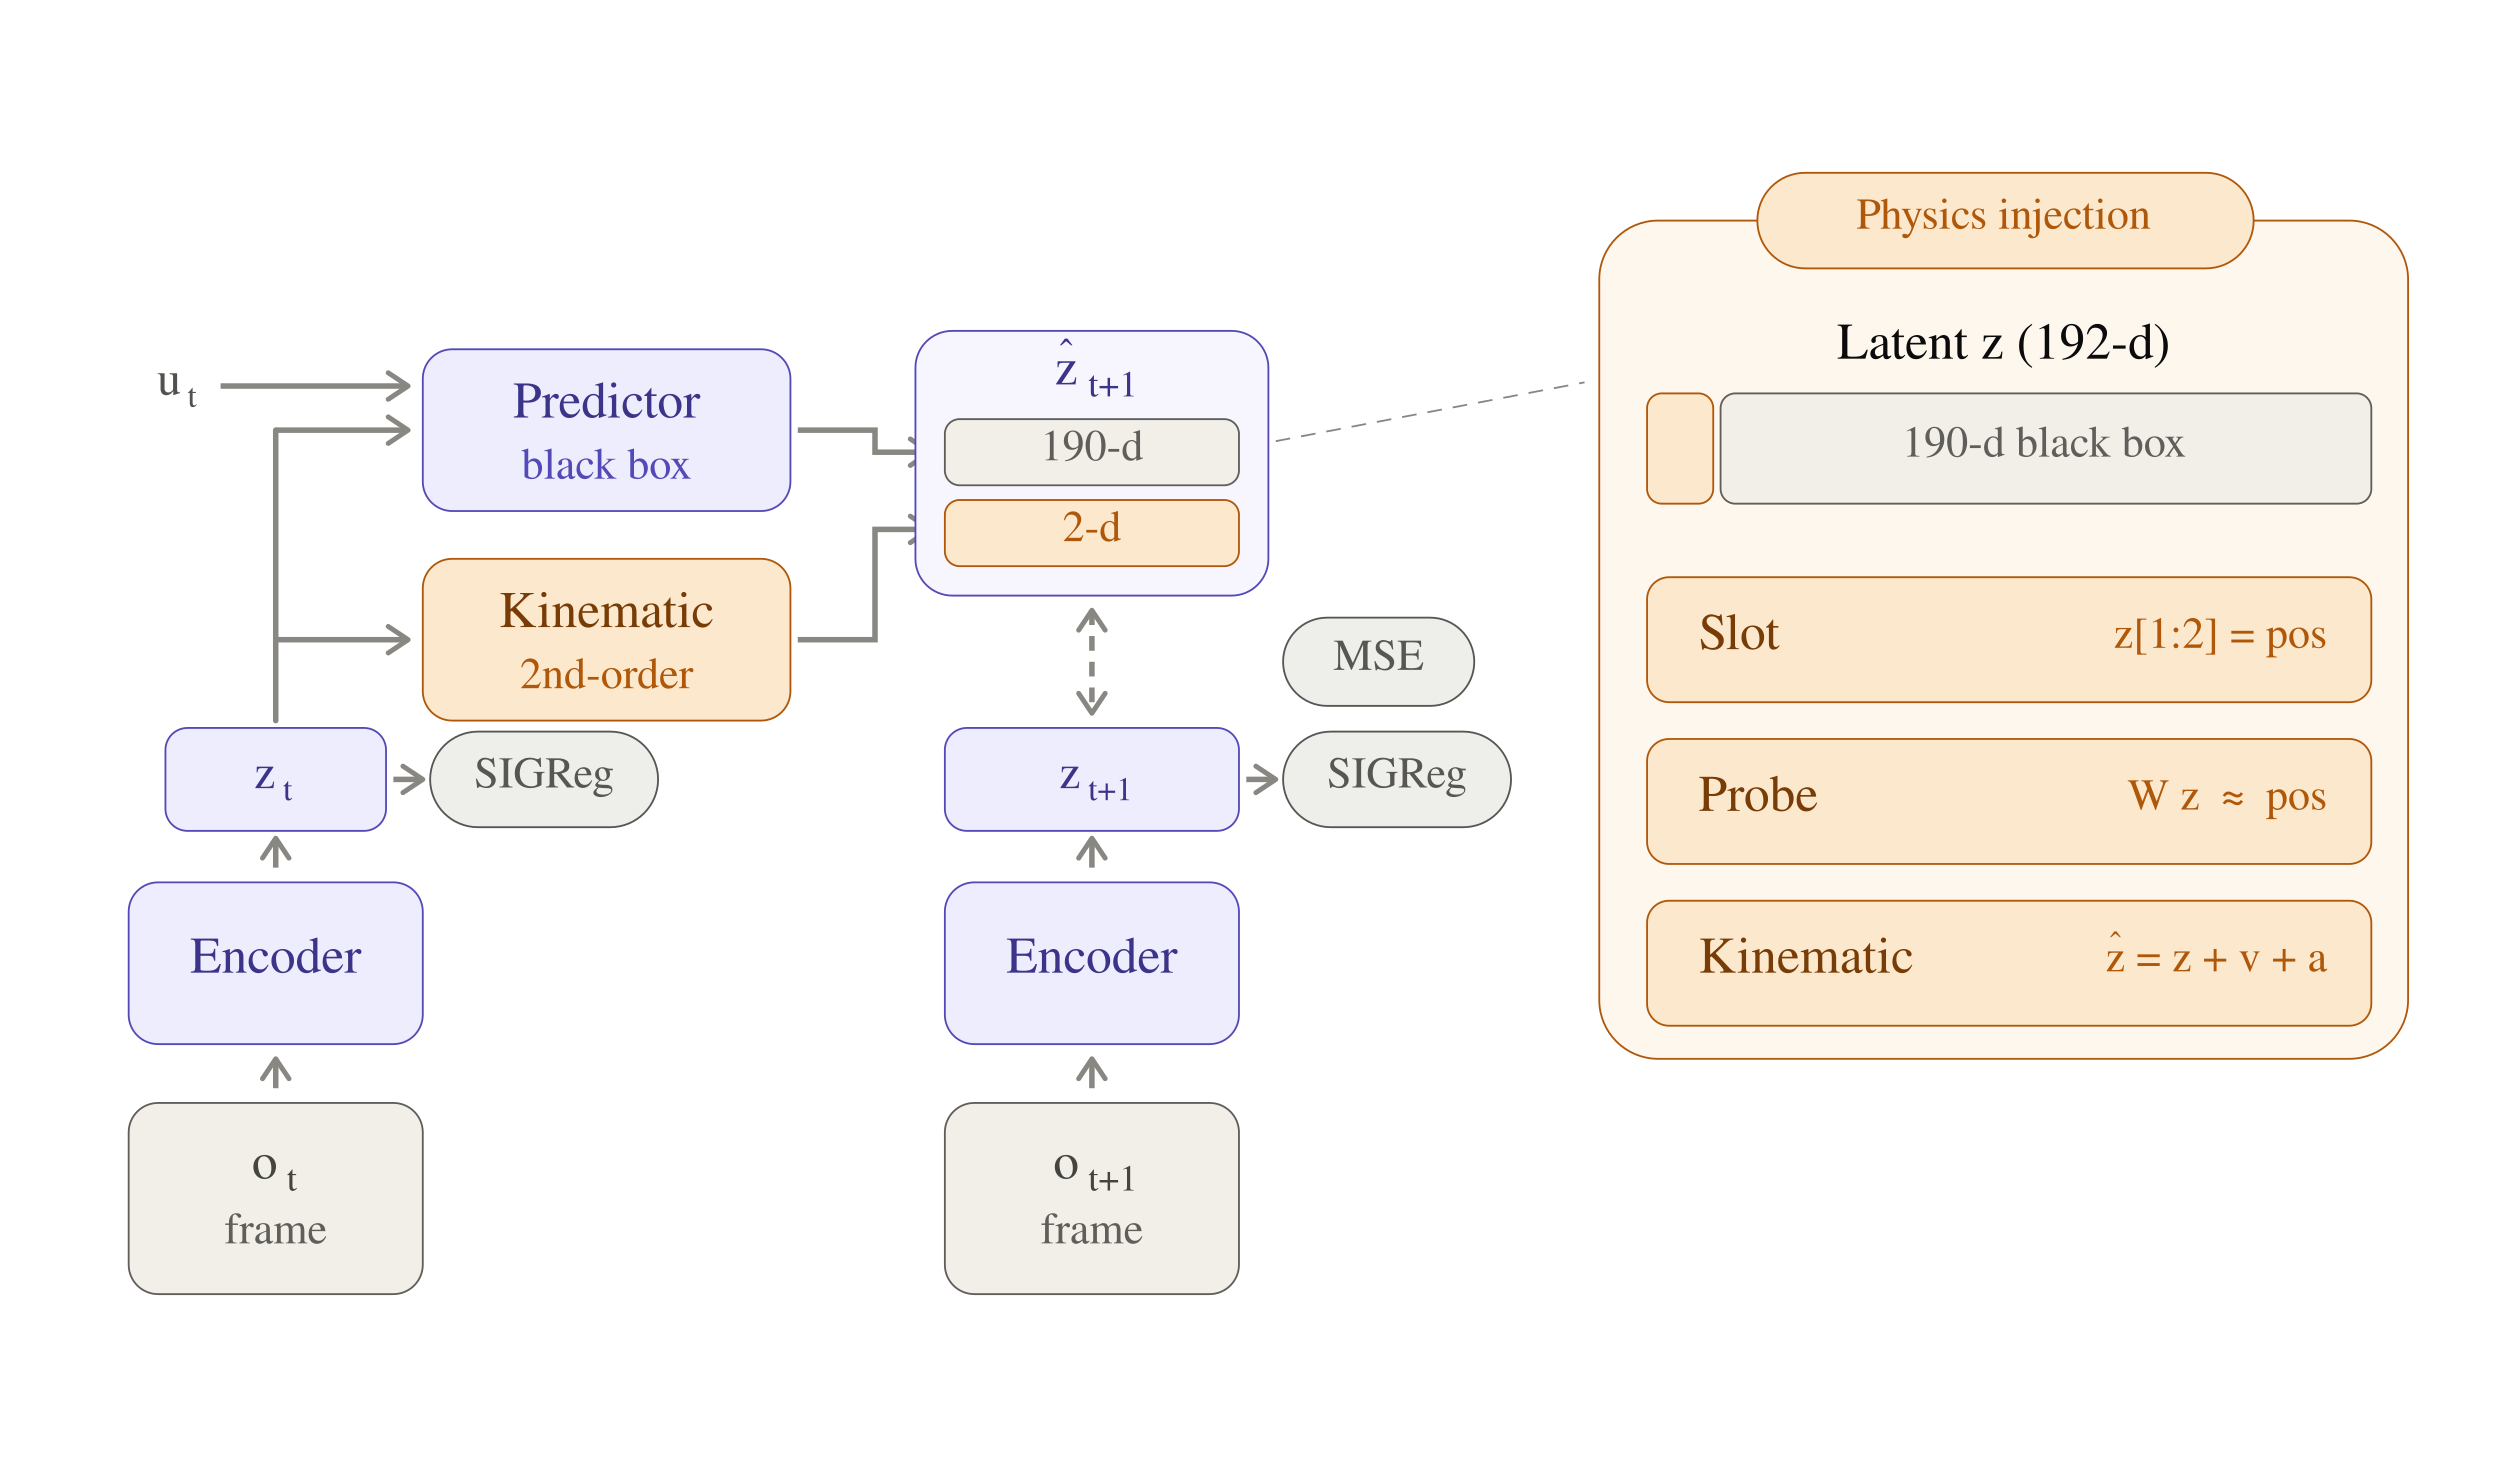
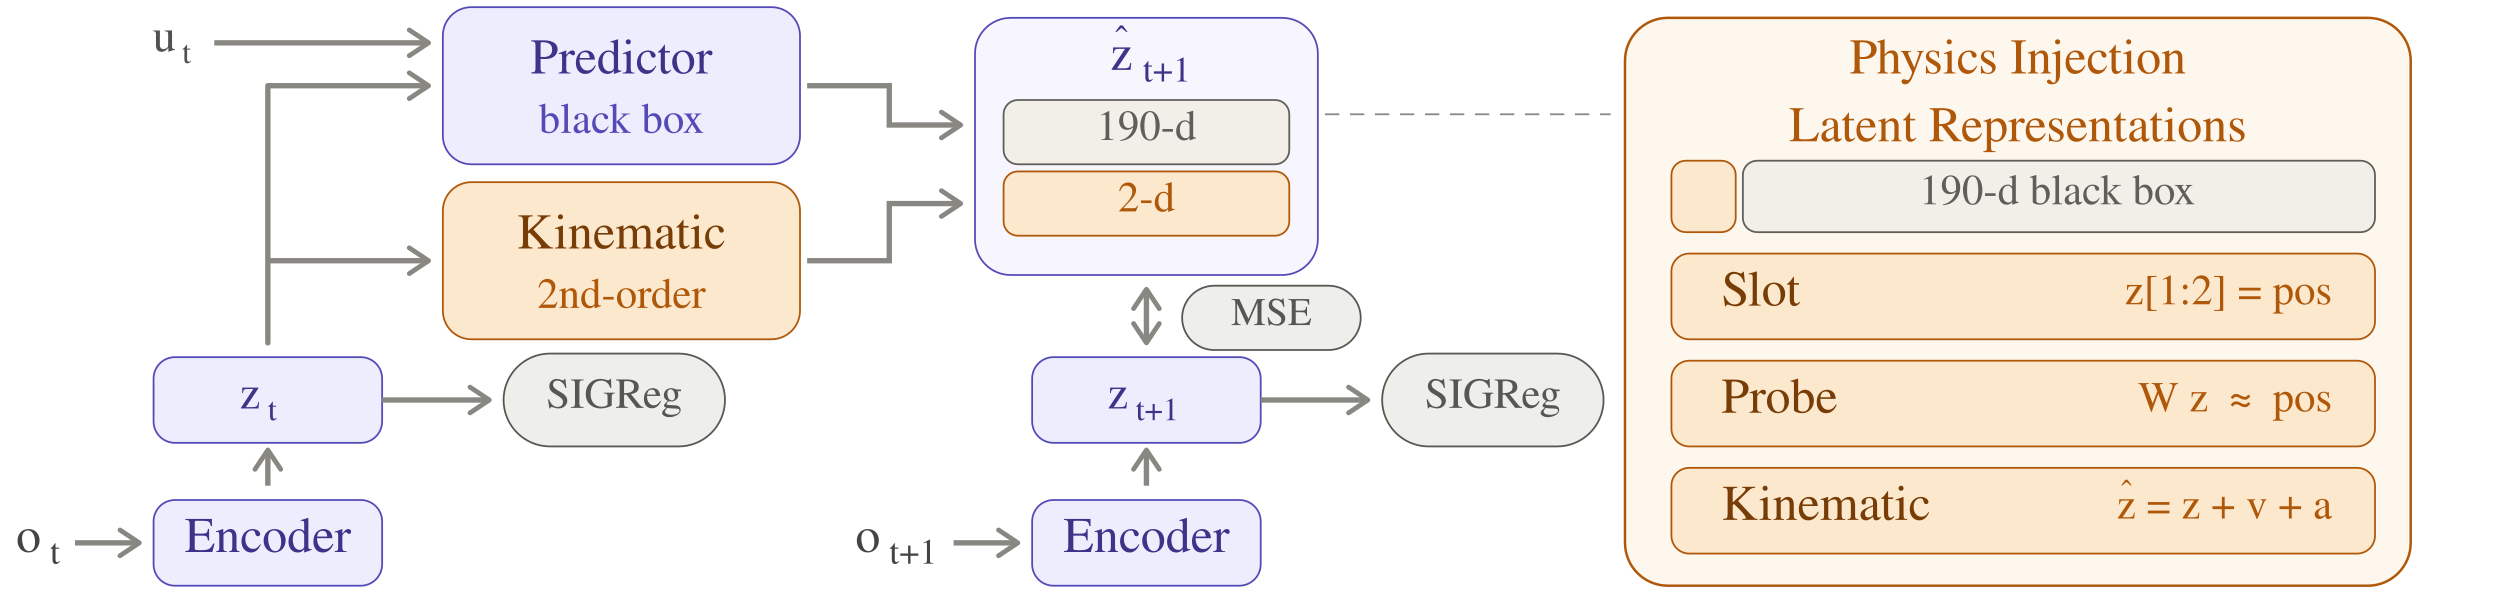
- <svg xmlns="http://www.w3.org/2000/svg" width="680" height="400" viewBox="0 0 680 400" role="img">
+ <svg xmlns="http://www.w3.org/2000/svg" width="700" height="166" viewBox="0 58 700 166" role="img">
  <defs>
    <marker id="arrow" viewBox="0 0 10 10" refX="8" refY="5" markerWidth="6" markerHeight="6" orient="auto-start-reverse">
-       <path d="M2 1L8 5L2 9" fill="none" stroke="context-stroke" stroke-width="1.5" stroke-linecap="round" stroke-linejoin="round" />
+       <path d="M 2 1 L 8 5 L 2 9" fill="none" stroke="rgb(137,135,129)" stroke-width="1.5" stroke-linecap="round" stroke-linejoin="round" />
    </marker>
  </defs>
-   <g font-family="Nimbus Roman, Times, serif">
-     <rect x="35" y="300" width="80" height="52" rx="8" fill="rgb(241,239,232)" stroke="rgb(95,94,90)" stroke-width="0.5" />
-     <text x="72" y="318" text-anchor="middle" dominant-baseline="central" fill="rgb(68,68,65)" font-size="14" font-weight="500">o</text>
-     <text x="78" y="322" text-anchor="start" dominant-baseline="central" fill="rgb(68,68,65)" font-size="10" font-weight="500">t</text>
-     <text x="75" y="336" text-anchor="middle" dominant-baseline="central" fill="rgb(95,94,90)" font-size="12">frame</text>
+   <text x="8" y="210" text-anchor="middle" dominant-baseline="central" fill="rgb(68, 68, 65)" font-family="'Nimbus Roman', Times, serif" font-size="14">o</text>
+   <text x="14" y="214" text-anchor="start" dominant-baseline="central" fill="rgb(68, 68, 65)" font-family="'Nimbus Roman', Times, serif" font-size="10">t</text>
+   <text x="243" y="210" text-anchor="middle" dominant-baseline="central" fill="rgb(68, 68, 65)" font-family="'Nimbus Roman', Times, serif" font-size="14">o</text>
+   <text x="249" y="214" text-anchor="start" dominant-baseline="central" fill="rgb(68, 68, 65)" font-family="'Nimbus Roman', Times, serif" font-size="10">t+1</text>
+   <line x1="21" y1="210" x2="39" y2="210" marker-end="url(#arrow)" fill="none" stroke="rgb(137,135,129)" stroke-width="1.5" />
+   <line x1="267" y1="210" x2="285" y2="210" marker-end="url(#arrow)" fill="none" stroke="rgb(137,135,129)" stroke-width="1.5" />
+   <g font-family="'Nimbus Roman', Times, serif">
+     <rect x="43" y="198" width="64" height="24" rx="6" fill="rgb(238, 237, 254)" stroke="rgb(83, 74, 183)" stroke-width="0.5" />
+     <text x="75" y="210" text-anchor="middle" dominant-baseline="central" fill="rgb(60, 52, 137)" font-size="14" font-weight="500">Encoder</text>
  </g>
-   <g font-family="Nimbus Roman, Times, serif">
-     <rect x="257" y="300" width="80" height="52" rx="8" fill="rgb(241,239,232)" stroke="rgb(95,94,90)" stroke-width="0.5" />
-     <text x="290" y="318" text-anchor="middle" dominant-baseline="central" fill="rgb(68,68,65)" font-size="14" font-weight="500">o</text>
-     <text x="296" y="322" text-anchor="start" dominant-baseline="central" fill="rgb(68,68,65)" font-size="10" font-weight="500">t+1</text>
-     <text x="297" y="336" text-anchor="middle" dominant-baseline="central" fill="rgb(95,94,90)" font-size="12">frame</text>
+   <g font-family="'Nimbus Roman', Times, serif">
+     <rect x="289" y="198" width="64" height="24" rx="6" fill="rgb(238, 237, 254)" stroke="rgb(83, 74, 183)" stroke-width="0.5" />
+     <text x="321" y="210" text-anchor="middle" dominant-baseline="central" fill="rgb(60, 52, 137)" font-size="14" font-weight="500">Encoder</text>
  </g>
-   <line x1="75" y1="296" x2="75" y2="288" marker-end="url(#arrow)" fill="none" stroke="rgb(137,135,129)" stroke-width="1.5" />
-   <line x1="297" y1="296" x2="297" y2="288" marker-end="url(#arrow)" fill="none" stroke="rgb(137,135,129)" stroke-width="1.5" />
-   <g font-family="Nimbus Roman, Times, serif">
-     <rect x="35" y="240" width="80" height="44" rx="8" fill="rgb(238,237,254)" stroke="rgb(83,74,183)" stroke-width="0.5" />
-     <text x="75" y="262" text-anchor="middle" dominant-baseline="central" fill="rgb(60,52,137)" font-size="14" font-weight="500">Encoder</text>
+   <line x1="75" y1="194" x2="75" y2="184" marker-end="url(#arrow)" fill="none" stroke="rgb(137,135,129)" stroke-width="1.5" />
+   <line x1="321" y1="194" x2="321" y2="184" marker-end="url(#arrow)" fill="none" stroke="rgb(137,135,129)" stroke-width="1.5" />
+   <g font-family="'Nimbus Roman', Times, serif">
+     <rect x="43" y="158" width="64" height="24" rx="6" fill="rgb(238, 237, 254)" stroke="rgb(83, 74, 183)" stroke-width="0.5" />
+     <text x="70" y="170" text-anchor="middle" dominant-baseline="central" fill="rgb(60, 52, 137)" font-size="13">z</text>
+     <text x="75" y="174" text-anchor="start" dominant-baseline="central" fill="rgb(60, 52, 137)" font-size="9">t</text>
  </g>
-   <g font-family="Nimbus Roman, Times, serif">
-     <rect x="257" y="240" width="80" height="44" rx="8" fill="rgb(238,237,254)" stroke="rgb(83,74,183)" stroke-width="0.5" />
-     <text x="297" y="262" text-anchor="middle" dominant-baseline="central" fill="rgb(60,52,137)" font-size="14" font-weight="500">Encoder</text>
+   <g font-family="'Nimbus Roman', Times, serif">
+     <rect x="289" y="158" width="64" height="24" rx="6" fill="rgb(238, 237, 254)" stroke="rgb(83, 74, 183)" stroke-width="0.5" />
+     <text x="313" y="170" text-anchor="middle" dominant-baseline="central" fill="rgb(60, 52, 137)" font-size="13">z</text>
+     <text x="318" y="174" text-anchor="start" dominant-baseline="central" fill="rgb(60, 52, 137)" font-size="9">t+1</text>
  </g>
-   <line x1="75" y1="236" x2="75" y2="228" marker-end="url(#arrow)" fill="none" stroke="rgb(137,135,129)" stroke-width="1.5" />
-   <line x1="297" y1="236" x2="297" y2="228" marker-end="url(#arrow)" fill="none" stroke="rgb(137,135,129)" stroke-width="1.5" />
-   <g font-family="Nimbus Roman, Times, serif">
-     <rect x="45" y="198" width="60" height="28" rx="6" fill="rgb(238,237,254)" stroke="rgb(83,74,183)" stroke-width="0.5" />
-     <text x="72" y="212" text-anchor="middle" dominant-baseline="central" fill="rgb(60,52,137)" font-size="13">z</text>
-     <text x="77" y="216" text-anchor="start" dominant-baseline="central" fill="rgb(60,52,137)" font-size="9">t</text>
+   <line x1="107" y1="170" x2="137" y2="170" marker-end="url(#arrow)" fill="none" stroke="rgb(137,135,129)" stroke-width="1.5" />
+   <g font-family="'Nimbus Roman', Times, serif">
+     <rect x="141" y="157" width="62" height="26" rx="13" fill="rgb(238, 238, 235)" stroke="rgb(88, 86, 83)" stroke-width="0.5" />
+     <text x="172" y="170" text-anchor="middle" dominant-baseline="central" fill="rgb(88, 86, 83)" font-size="12">SIGReg</text>
  </g>
-   <g font-family="Nimbus Roman, Times, serif">
-     <rect x="257" y="198" width="80" height="28" rx="6" fill="rgb(238,237,254)" stroke="rgb(83,74,183)" stroke-width="0.5" />
-     <text x="291" y="212" text-anchor="middle" dominant-baseline="central" fill="rgb(60,52,137)" font-size="13">z</text>
-     <text x="296" y="216" text-anchor="start" dominant-baseline="central" fill="rgb(60,52,137)" font-size="9">t+1</text>
+   <line x1="353" y1="170" x2="383" y2="170" marker-end="url(#arrow)" fill="none" stroke="rgb(137,135,129)" stroke-width="1.5" />
+   <g font-family="'Nimbus Roman', Times, serif">
+     <rect x="387" y="157" width="62" height="26" rx="13" fill="rgb(238, 238, 235)" stroke="rgb(88, 86, 83)" stroke-width="0.5" />
+     <text x="418" y="170" text-anchor="middle" dominant-baseline="central" fill="rgb(88, 86, 83)" font-size="12">SIGReg</text>
  </g>
-   <line x1="107" y1="212" x2="115" y2="212" marker-end="url(#arrow)" fill="none" stroke="rgb(137,135,129)" stroke-width="1.5" />
-   <g font-family="Nimbus Roman, Times, serif">
-     <rect x="117" y="199" width="62" height="26" rx="13" fill="rgb(238,238,235)" stroke="rgb(88,86,83)" stroke-width="0.5" />
-     <text x="148" y="212" text-anchor="middle" dominant-baseline="central" fill="rgb(88,86,83)" font-size="12">SIGReg</text>
+   <path d="M 75 154 L 75 82" fill="none" stroke="rgb(137, 135, 129)" stroke-width="1.5" stroke-linecap="round" />
+   <line x1="75" y1="131" x2="120" y2="131" marker-end="url(#arrow)" fill="none" stroke="rgb(137,135,129)" stroke-width="1.5" />
+   <line x1="75" y1="82" x2="120" y2="82" marker-end="url(#arrow)" fill="none" stroke="rgb(137,135,129)" stroke-width="1.5" />
+   <text x="46" y="70" text-anchor="middle" dominant-baseline="central" fill="rgb(82, 81, 78)" font-family="'Nimbus Roman', Times, serif" font-size="13">u</text>
+   <text x="51" y="74" text-anchor="start" dominant-baseline="central" fill="rgb(82, 81, 78)" font-family="'Nimbus Roman', Times, serif" font-size="9">t</text>
+   <line x1="60" y1="70" x2="120" y2="70" marker-end="url(#arrow)" fill="none" stroke="rgb(137,135,129)" stroke-width="1.5" />
+   <g font-family="'Nimbus Roman', Times, serif">
+     <rect x="124" y="60" width="100" height="44" rx="8" fill="rgb(238, 237, 254)" stroke="rgb(83, 74, 183)" stroke-width="0.5" />
+     <text x="174" y="76" text-anchor="middle" dominant-baseline="central" fill="rgb(60, 52, 137)" font-size="14" font-weight="500">Predictor</text>
+     <text x="174" y="93" text-anchor="middle" dominant-baseline="central" fill="rgb(83, 74, 183)" font-size="12">black box</text>
  </g>
-   <line x1="339" y1="212" x2="347" y2="212" marker-end="url(#arrow)" fill="none" stroke="rgb(137,135,129)" stroke-width="1.5" />
-   <g font-family="Nimbus Roman, Times, serif">
-     <rect x="349" y="199" width="62" height="26" rx="13" fill="rgb(238,238,235)" stroke="rgb(88,86,83)" stroke-width="0.5" />
-     <text x="380" y="212" text-anchor="middle" dominant-baseline="central" fill="rgb(88,86,83)" font-size="12">SIGReg</text>
+   <g font-family="'Nimbus Roman', Times, serif">
+     <rect x="124" y="109" width="100" height="44" rx="8" fill="rgb(252, 232, 205)" stroke="rgb(176, 88, 10)" stroke-width="0.5" />
+     <text x="174" y="125" text-anchor="middle" dominant-baseline="central" fill="rgb(120, 60, 6)" font-size="14" font-weight="500">Kinematic</text>
+     <text x="174" y="142" text-anchor="middle" dominant-baseline="central" fill="rgb(176, 88, 10)" font-size="12">2nd-order</text>
  </g>
-   <path d="M75 196 L75 117" fill="none" stroke="rgb(137,135,129)" stroke-width="1.5" stroke-linecap="round" />
-   <line x1="75" y1="174" x2="111" y2="174" marker-end="url(#arrow)" fill="none" stroke="rgb(137,135,129)" stroke-width="1.5" />
-   <line x1="75" y1="117" x2="111" y2="117" marker-end="url(#arrow)" fill="none" stroke="rgb(137,135,129)" stroke-width="1.5" />
-   <text x="46" y="105" text-anchor="middle" dominant-baseline="central" fill="rgb(82,81,78)" font-family="Nimbus Roman, Times, serif" font-size="13">u</text>
-   <text x="51" y="109" text-anchor="start" dominant-baseline="central" fill="rgb(82,81,78)" font-family="Nimbus Roman, Times, serif" font-size="9">t</text>
-   <line x1="60" y1="105" x2="111" y2="105" marker-end="url(#arrow)" fill="none" stroke="rgb(137,135,129)" stroke-width="1.5" />
-   <g font-family="Nimbus Roman, Times, serif">
-     <rect x="115" y="95" width="100" height="44" rx="8" fill="rgb(238,237,254)" stroke="rgb(83,74,183)" stroke-width="0.5" />
-     <text x="165" y="111" text-anchor="middle" dominant-baseline="central" fill="rgb(60,52,137)" font-size="14" font-weight="500">Predictor</text>
-     <text x="165" y="128" text-anchor="middle" dominant-baseline="central" fill="rgb(83,74,183)" font-size="12">black box</text>
+   <path d="M 226 82 L 249 82 L 249 93 L 269 93" fill="none" marker-end="url(#arrow)" stroke="rgb(137, 135, 129)" stroke-width="1.5" />
+   <path d="M 226 131 L 249 131 L 249 115 L 269 115" fill="none" marker-end="url(#arrow)" stroke="rgb(137, 135, 129)" stroke-width="1.5" />
+   <g font-family="'Nimbus Roman', Times, serif">
+     <rect x="273" y="63" width="96" height="72" rx="10" fill="rgb(247, 246, 255)" stroke="rgb(83, 74, 183)" stroke-width="0.5" />
+     <text x="314" y="75" text-anchor="middle" dominant-baseline="central" fill="rgb(60, 52, 137)" font-size="14" font-weight="500">z</text>
+     <text x="314" y="70.5" text-anchor="middle" dominant-baseline="central" fill="rgb(60, 52, 137)" font-size="11" font-weight="500">ˆ</text>
+     <text x="320" y="79" text-anchor="start" dominant-baseline="central" fill="rgb(60, 52, 137)" font-size="10" font-weight="500">t+1</text>
  </g>
-   <g font-family="Nimbus Roman, Times, serif">
-     <rect x="115" y="152" width="100" height="44" rx="8" fill="rgb(252,232,205)" stroke="rgb(176,88,10)" stroke-width="0.5" />
-     <text x="165" y="168" text-anchor="middle" dominant-baseline="central" fill="rgb(120,60,6)" font-size="14" font-weight="500">Kinematic</text>
-     <text x="165" y="185" text-anchor="middle" dominant-baseline="central" fill="rgb(176,88,10)" font-size="12">2nd-order</text>
+   <g font-family="'Nimbus Roman', Times, serif">
+     <rect x="281" y="86" width="80" height="18" rx="4" fill="rgb(241, 239, 232)" stroke="rgb(95, 94, 90)" stroke-width="0.5" />
+     <text x="321" y="95" text-anchor="middle" dominant-baseline="central" fill="rgb(95, 94, 90)" font-size="12">190-d</text>
  </g>
-   <path d="M217 117 L238 117 L238 123 L253 123" fill="none" marker-end="url(#arrow)" stroke="rgb(137,135,129)" stroke-width="1.5" />
-   <path d="M217 174 L238 174 L238 144 L253 144" fill="none" marker-end="url(#arrow)" stroke="rgb(137,135,129)" stroke-width="1.5" />
-   <g font-family="Nimbus Roman, Times, serif">
-     <rect x="249" y="90" width="96" height="72" rx="10" fill="rgb(247,246,255)" stroke="rgb(83,74,183)" stroke-width="0.5" />
-     <text x="290" y="102" text-anchor="middle" dominant-baseline="central" fill="rgb(60,52,137)" font-size="14" font-weight="500">z</text>
-     <text x="290" y="97.5" text-anchor="middle" dominant-baseline="central" fill="rgb(60,52,137)" font-size="11" font-weight="500">ˆ</text>
-     <text x="296" y="106" text-anchor="start" dominant-baseline="central" fill="rgb(60,52,137)" font-size="10" font-weight="500">t+1</text>
+   <g font-family="'Nimbus Roman', Times, serif">
+     <rect x="281" y="106" width="80" height="18" rx="4" fill="rgb(252, 232, 205)" stroke="rgb(176, 88, 10)" stroke-width="0.5" />
+     <text x="321" y="115" text-anchor="middle" dominant-baseline="central" fill="rgb(176, 88, 10)" font-size="12">2-d</text>
  </g>
-   <g font-family="Nimbus Roman, Times, serif">
-     <rect x="257" y="114" width="80" height="18" rx="4" fill="rgb(241,239,232)" stroke="rgb(95,94,90)" stroke-width="0.5" />
-     <text x="297" y="123" text-anchor="middle" dominant-baseline="central" fill="rgb(95,94,90)" font-size="12">190-d</text>
+   <line x1="321" y1="139" x2="321" y2="154" marker-start="url(#arrow)" marker-end="url(#arrow)" fill="none" stroke="rgb(137,135,129)" stroke-width="1.5" />
+   <g font-family="'Nimbus Roman', Times, serif">
+     <rect x="331" y="138" width="50" height="18" rx="9" fill="rgb(238, 238, 235)" stroke="rgb(88, 86, 83)" stroke-width="0.5" />
+     <text x="356" y="147" text-anchor="middle" dominant-baseline="central" fill="rgb(88, 86, 83)" font-size="11">MSE</text>
  </g>
-   <g font-family="Nimbus Roman, Times, serif">
-     <rect x="257" y="136" width="80" height="18" rx="4" fill="rgb(252,232,205)" stroke="rgb(176,88,10)" stroke-width="0.5" />
-     <text x="297" y="145" text-anchor="middle" dominant-baseline="central" fill="rgb(176,88,10)" font-size="12">2-d</text>
-   </g>
-   <line x1="297" y1="166" x2="297" y2="194" marker-start="url(#arrow)" marker-end="url(#arrow)" stroke-dasharray="4 3" fill="none" stroke="rgb(137,135,129)" stroke-width="1.5" />
-   <g font-family="Nimbus Roman, Times, serif">
-     <rect x="349" y="168" width="52" height="24" rx="12" fill="rgb(238,238,235)" stroke="rgb(88,86,83)" stroke-width="0.5" />
-     <text x="375" y="180" text-anchor="middle" dominant-baseline="central" fill="rgb(88,86,83)" font-size="12">MSE</text>
-   </g>
-   <line x1="347" y1="120" x2="431" y2="104" fill="none" stroke="rgb(137,135,129)" stroke-width="0.5" stroke-dasharray="4 3" />
-   <g font-family="Nimbus Roman, Times, serif">
-     <rect x="435" y="60" width="220" height="228" rx="16" fill="rgb(254,247,238)" stroke="rgb(176,88,10)" stroke-width="0.5" />
-   </g>
-   <g font-family="Nimbus Roman, Times, serif">
-     <rect x="478" y="47" width="135" height="26" rx="13" fill="rgb(252,232,205)" stroke="rgb(176,88,10)" stroke-width="0.5" />
-     <text x="545" y="60" text-anchor="middle" dominant-baseline="central" fill="rgb(176,88,10)" font-size="12">Physics injection</text>
-   </g>
-   <text x="545" y="95" text-anchor="middle" dominant-baseline="central" fill="rgb(11,11,11)" font-family="Nimbus Roman, Times, serif" font-size="14" font-weight="500">Latent z (192-d)</text>
-   <g font-family="Nimbus Roman, Times, serif">
-     <rect x="448" y="107" width="18" height="30" rx="4" fill="rgb(252,232,205)" stroke="rgb(176,88,10)" stroke-width="0.5" />
-   </g>
-   <g font-family="Nimbus Roman, Times, serif">
-     <rect x="468" y="107" width="177" height="30" rx="4" fill="rgb(241,239,232)" stroke="rgb(95,94,90)" stroke-width="0.5" />
-     <text x="556" y="122" text-anchor="middle" dominant-baseline="central" fill="rgb(95,94,90)" font-size="12">190-d black box</text>
-   </g>
-   <g font-family="Nimbus Roman, Times, serif">
-     <rect x="448" y="157" width="197" height="34" rx="6" fill="rgb(252,232,205)" stroke="rgb(176,88,10)" stroke-width="0.5" />
-     <text x="462" y="174" dominant-baseline="central" fill="rgb(120,60,6)" font-size="14" font-weight="500">Slot</text>
-     <text x="633" y="174" text-anchor="end" dominant-baseline="central" fill="rgb(176,88,10)" font-size="12">z[1:2] = pos</text>
-   </g>
-   <g font-family="Nimbus Roman, Times, serif">
-     <rect x="448" y="201" width="197" height="34" rx="6" fill="rgb(252,232,205)" stroke="rgb(176,88,10)" stroke-width="0.5" />
-     <text x="462" y="218" dominant-baseline="central" fill="rgb(120,60,6)" font-size="14" font-weight="500">Probe</text>
-     <text x="633" y="218" text-anchor="end" dominant-baseline="central" fill="rgb(176,88,10)" font-size="12">W z ≈ pos</text>
-   </g>
-   <g font-family="Nimbus Roman, Times, serif">
-     <rect x="448" y="245" width="197" height="34" rx="6" fill="rgb(252,232,205)" stroke="rgb(176,88,10)" stroke-width="0.5" />
-     <text x="462" y="262" dominant-baseline="central" fill="rgb(120,60,6)" font-size="14" font-weight="500">Kinematic</text>
-     <text x="633" y="262" text-anchor="end" dominant-baseline="central" fill="rgb(176,88,10)" font-size="12">z = z + v + a</text>
-     <text x="575.4" y="258" text-anchor="middle" dominant-baseline="central" fill="rgb(176,88,10)" font-size="9.5">ˆ</text>
+   <line x1="371" y1="90" x2="451" y2="90" fill="none" stroke="rgb(137,135,129)" stroke-width="0.5" stroke-dasharray="4 3" />
+   <g transform="matrix(1,0,0,1,20,0)">
+     <rect x="435" y="63" width="220" height="159" rx="12" fill="rgb(254, 247, 238)" stroke="rgb(176, 88, 10)" stroke-width="0.7" />
+     <text x="545" y="76" text-anchor="middle" dominant-baseline="central" fill="rgb(176, 88, 10)" font-family="'Nimbus Roman', Times, serif" font-size="14" font-weight="500">Physics Injection</text>
+     <text x="545" y="95" text-anchor="middle" dominant-baseline="central" fill="rgb(176, 88, 10)" font-family="'Nimbus Roman', Times, serif" font-size="14" font-weight="500">Latent Representations</text>
+     <g font-family="'Nimbus Roman', Times, serif">
+       <rect x="448" y="103" width="18" height="20" rx="4" fill="rgb(252, 232, 205)" stroke="rgb(176, 88, 10)" stroke-width="0.5" />
+     </g>
+     <g font-family="'Nimbus Roman', Times, serif">
+       <rect x="468" y="103" width="177" height="20" rx="4" fill="rgb(241, 239, 232)" stroke="rgb(95, 94, 90)" stroke-width="0.5" />
+       <text x="556" y="113" text-anchor="middle" dominant-baseline="central" fill="rgb(95, 94, 90)" font-size="12">190-d black box</text>
+     </g>
+     <g font-family="'Nimbus Roman', Times, serif">
+       <rect x="448" y="129" width="197" height="24" rx="5" fill="rgb(252, 232, 205)" stroke="rgb(176, 88, 10)" stroke-width="0.5" />
+       <text x="462" y="141" dominant-baseline="central" fill="rgb(120, 60, 6)" font-size="14" font-weight="500">Slot</text>
+       <text x="633" y="141" text-anchor="end" dominant-baseline="central" fill="rgb(176, 88, 10)" font-size="12">z[1:2] = pos</text>
+     </g>
+     <g font-family="'Nimbus Roman', Times, serif">
+       <rect x="448" y="159" width="197" height="24" rx="5" fill="rgb(252, 232, 205)" stroke="rgb(176, 88, 10)" stroke-width="0.5" />
+       <text x="462" y="171" dominant-baseline="central" fill="rgb(120, 60, 6)" font-size="14" font-weight="500">Probe</text>
+       <text x="633" y="171" text-anchor="end" dominant-baseline="central" fill="rgb(176, 88, 10)" font-size="12">W z ≈ pos</text>
+     </g>
+     <g font-family="'Nimbus Roman', Times, serif">
+       <rect x="448" y="189" width="197" height="24" rx="5" fill="rgb(252, 232, 205)" stroke="rgb(176, 88, 10)" stroke-width="0.5" />
+       <text x="462" y="201" dominant-baseline="central" fill="rgb(120, 60, 6)" font-size="14" font-weight="500">Kinematic</text>
+       <text x="633" y="201" text-anchor="end" dominant-baseline="central" fill="rgb(176, 88, 10)" font-size="12">z = z + v + a</text>
+       <text x="575.4" y="197" text-anchor="middle" dominant-baseline="central" fill="rgb(176, 88, 10)" font-size="9.5">ˆ</text>
+     </g>
  </g>
</svg>
